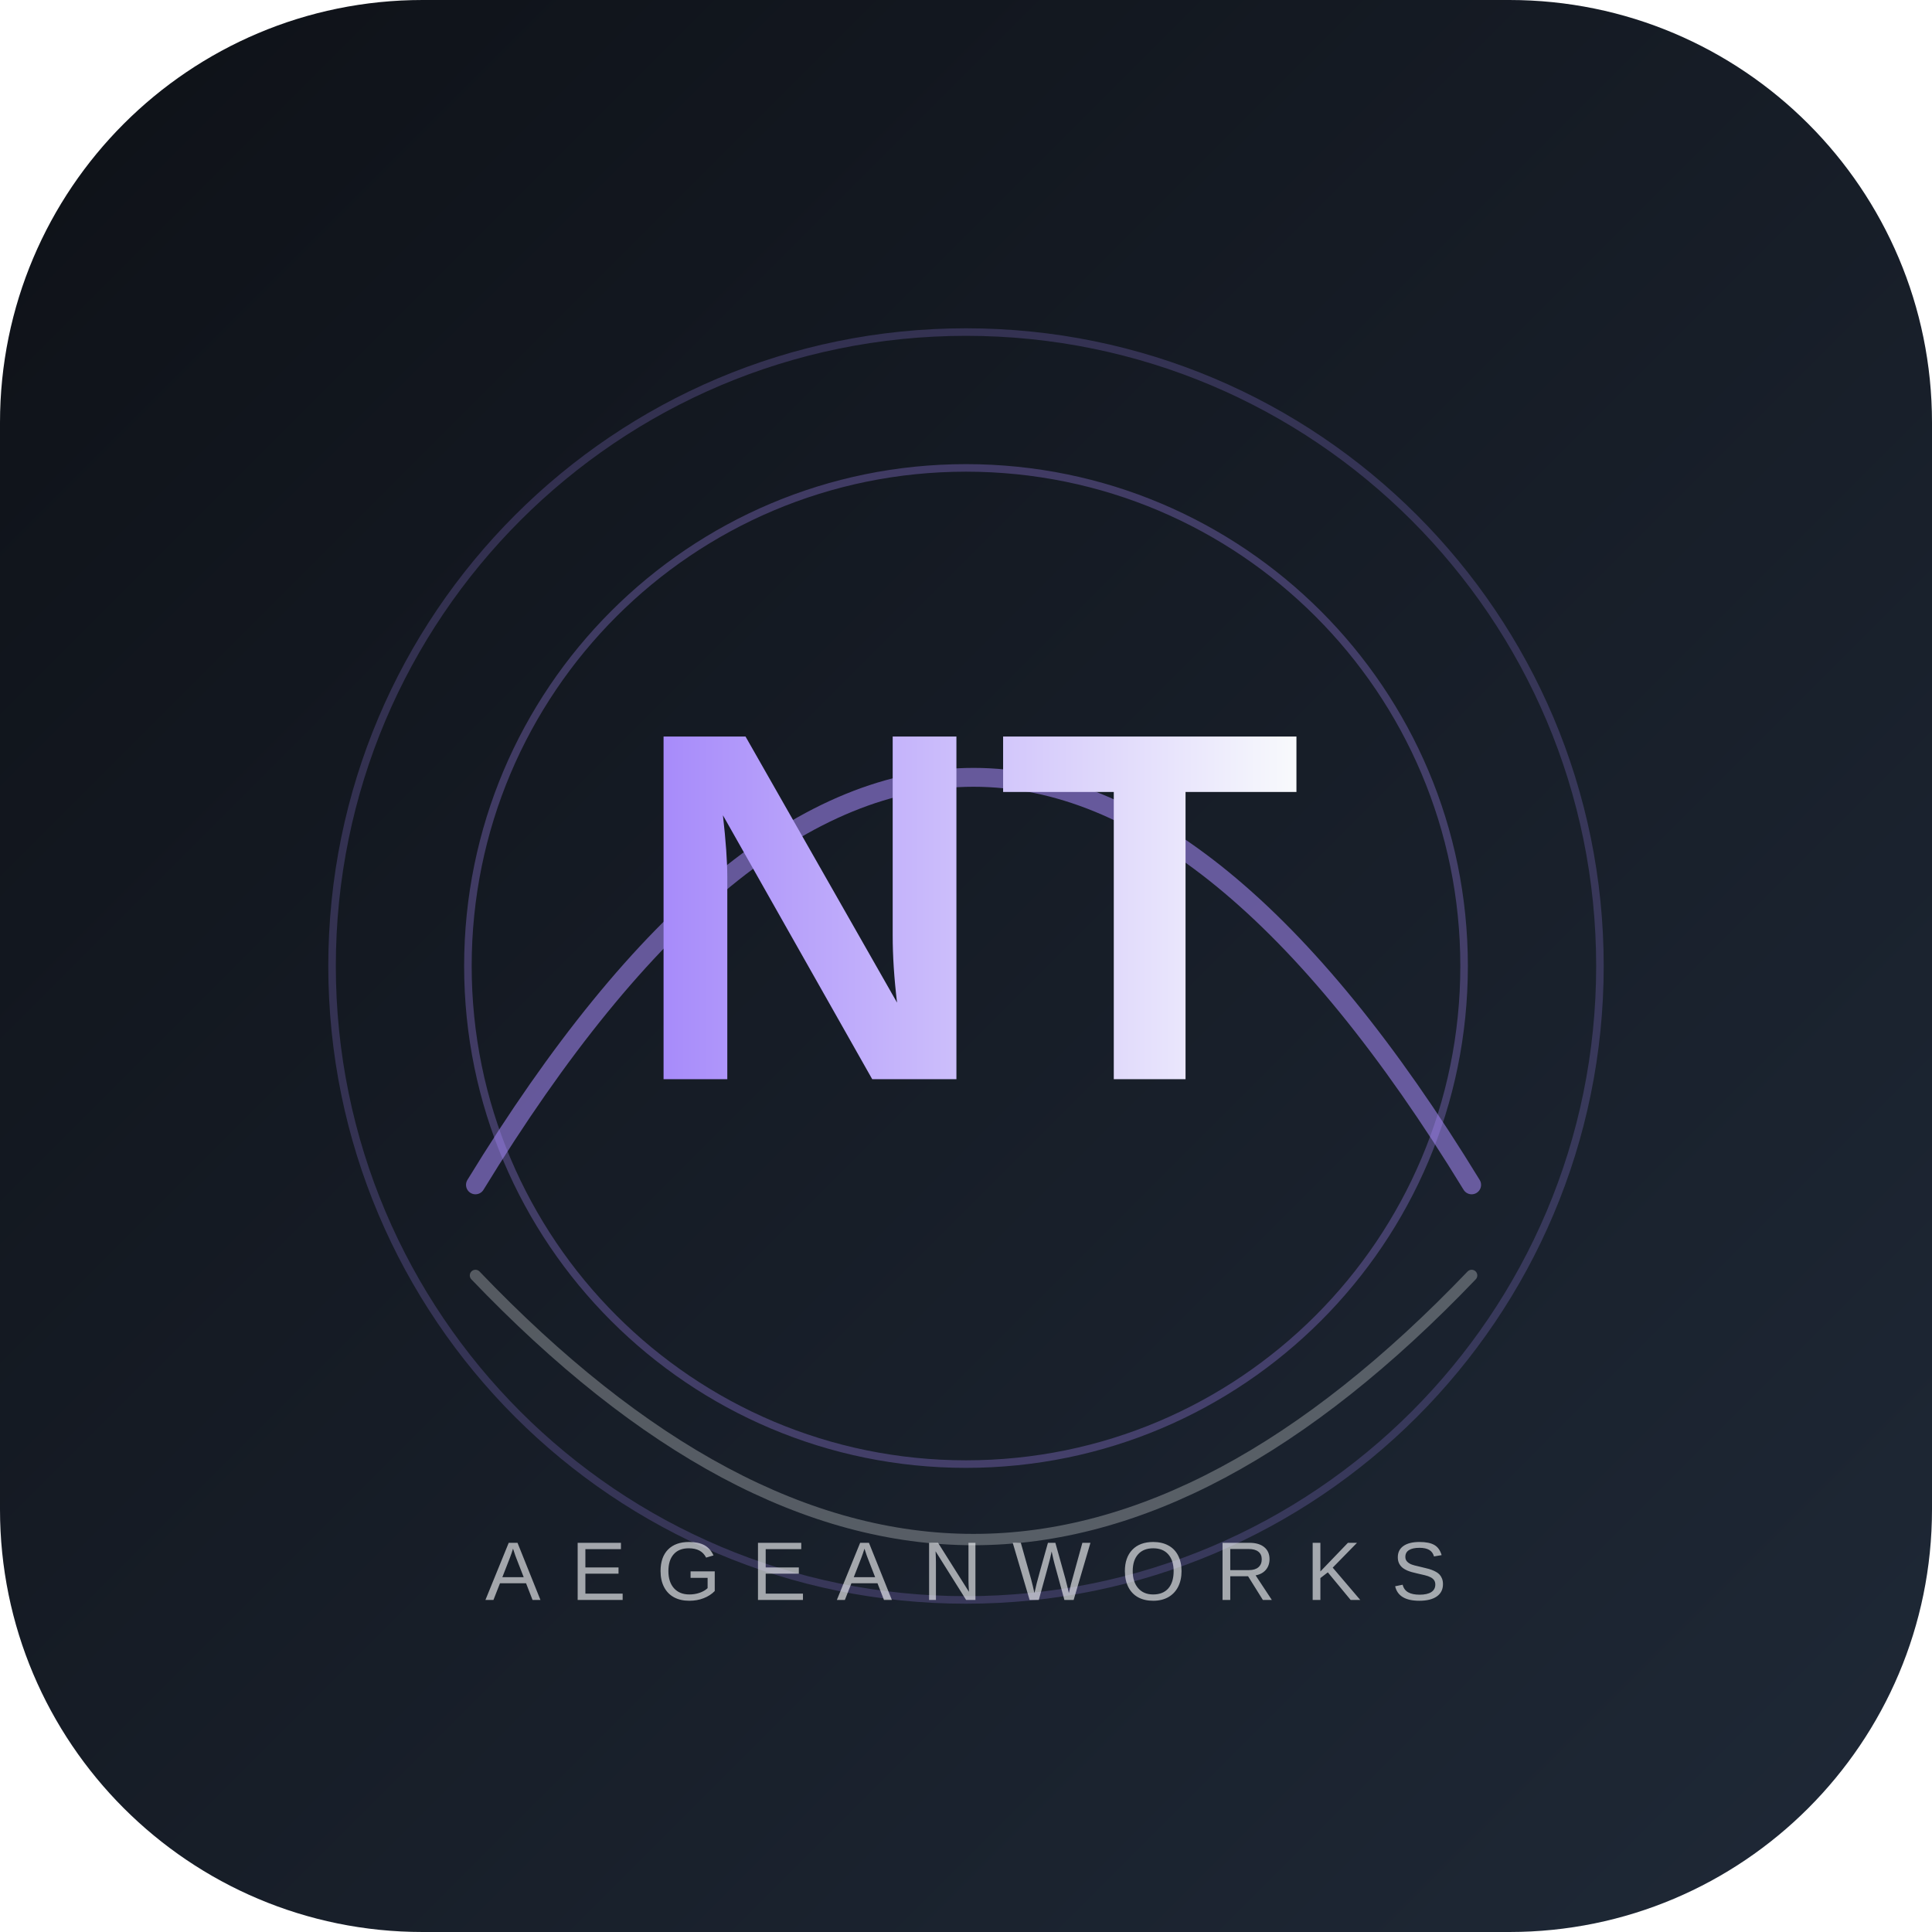
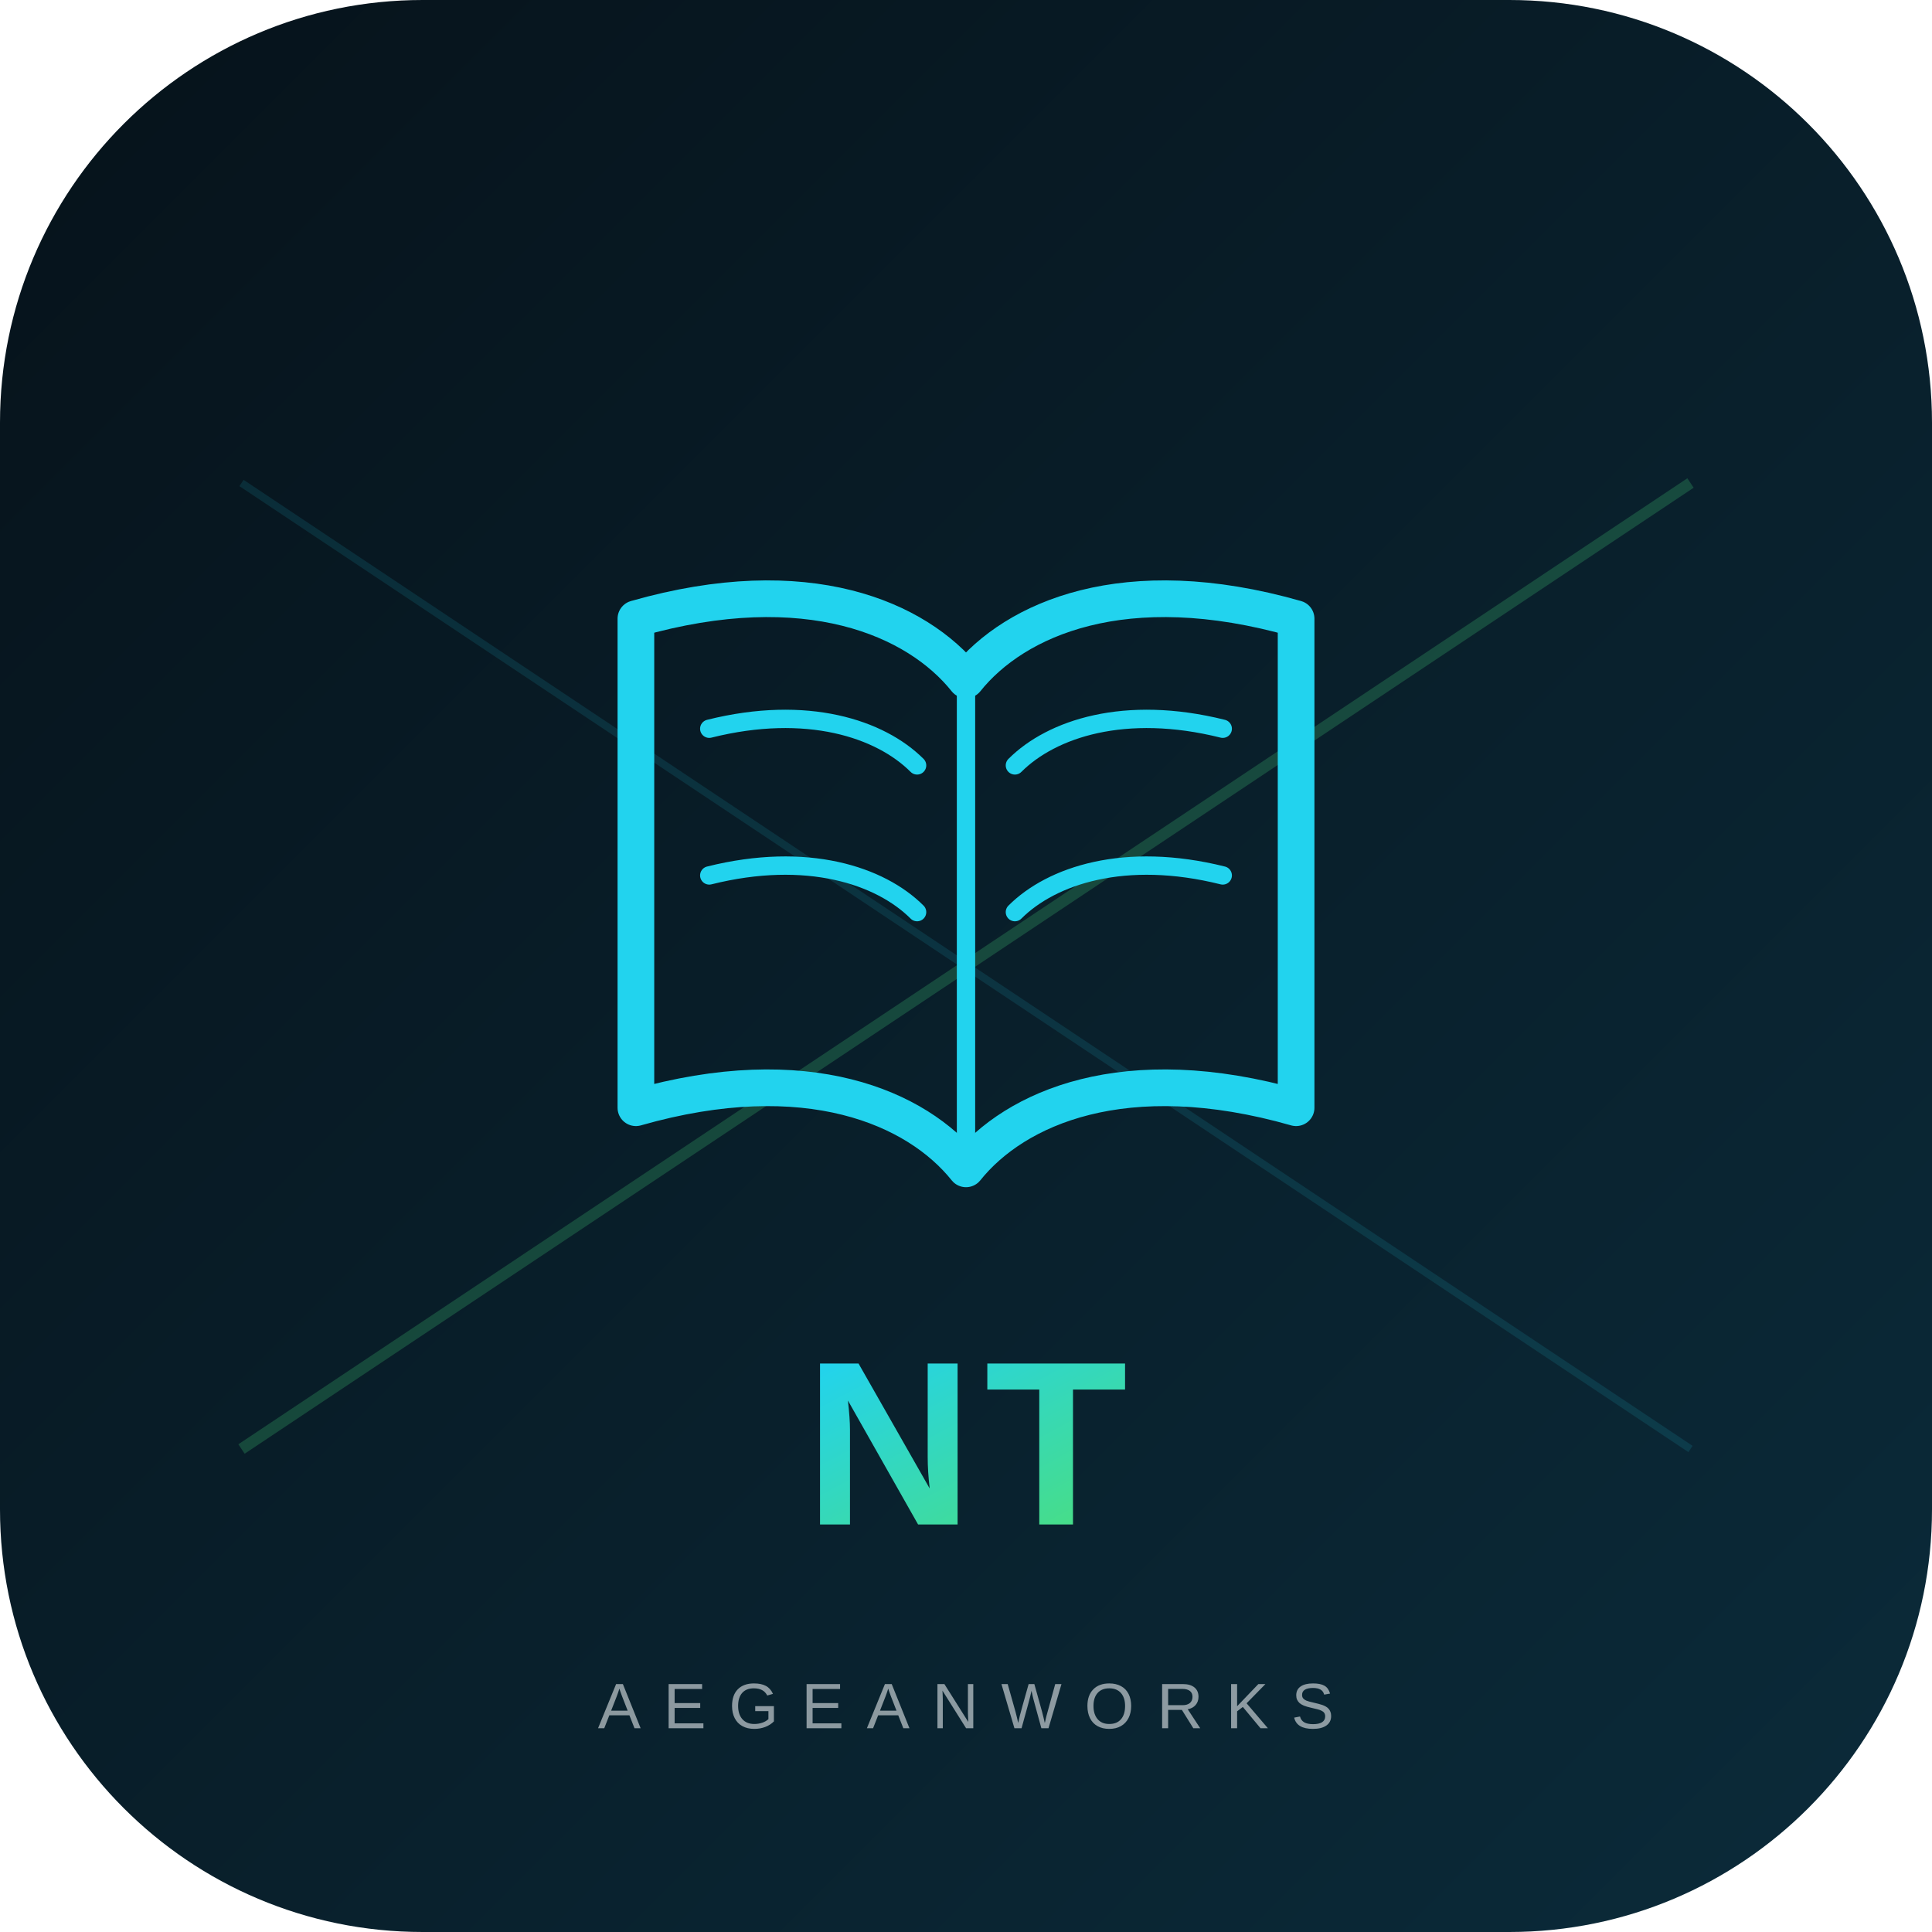
- <svg xmlns="http://www.w3.org/2000/svg" width="512" height="512" viewBox="0 0 512 512" role="img" aria-labelledby="title desc">
+ <svg xmlns="http://www.w3.org/2000/svg" width="512" height="512" viewBox="0 0 512 512" role="img" aria-labelledby="title desc" data-motif="book" data-layout="editorial">
  <defs>
    <linearGradient id="bg" x1="0" y1="0" x2="1" y2="1">
-       <stop offset="0" stop-color="#0e1117" />
-       <stop offset="1" stop-color="#1f2937" />
+       <stop offset="0" stop-color="#06121a" />
+       <stop offset="1" stop-color="#0b2b3a" />
    </linearGradient>
-     <linearGradient id="ac" x1="0" y1="0" x2="1" y2="0">
-       <stop offset="0" stop-color="#a78bfa" />
-       <stop offset="1" stop-color="#f8fafc" />
+     <linearGradient id="mark" x1="0" y1="0" x2="1" y2="1">
+       <stop offset="0" stop-color="#22d3ee" />
+       <stop offset="1" stop-color="#4ade80" />
    </linearGradient>
  </defs>
  <rect width="512" height="512" rx="112" fill="url(#bg)" />
-   <circle cx="256" cy="256" r="168" fill="none" stroke="#a78bfa" stroke-opacity="0.22" stroke-width="2" />
-   <circle cx="256" cy="256" r="132" fill="none" stroke="#a78bfa" stroke-opacity="0.30" stroke-width="2" />
-   <path d="M126 314c44-72 88-108 132-108s88 36 132 108" fill="none" stroke="#a78bfa" stroke-opacity="0.55" stroke-width="5" stroke-linecap="round" />
-   <path d="M126 338c44 46 88 70 132 70s88-24 132-70" fill="none" stroke="#f8fafc" stroke-opacity="0.28" stroke-width="3" stroke-linecap="round" />
-   <text x="256" y="286" text-anchor="middle" font-family="Segoe UI, Arial, sans-serif" font-size="132" font-weight="700" fill="url(#ac)" letter-spacing="2">NT</text>
-   <text x="256" y="424" text-anchor="middle" font-family="Segoe UI, Arial, sans-serif" font-size="22" letter-spacing="8" fill="#f8fafc" fill-opacity="0.62">AEGEANWORKS</text>
+   <path d="M64 384L448 128" stroke="#4ade80" stroke-opacity="0.22" stroke-width="3" />
+   <path d="M64 128L448 384" stroke="#22d3ee" stroke-opacity="0.12" stroke-width="2" />
+   <g transform="translate(256 232) scale(1.62)" opacity="1.0">
+     <path d="M-54 -42C-26 -50 -8 -42 0 -32C8 -42 26 -50 54 -42V38C26 30 8 38 0 48C-8 38 -26 30 -54 38Z" fill="none" stroke="#22d3ee" stroke-width="6" stroke-linecap="round" stroke-linejoin="round" />
+     <path d="M0 -32V48M-42 -24C-26 -28 -14 -24 -8 -18M-42 0C-26 -4 -14 0 -8 6M42 -24C26 -28 14 -24 8 -18M42 0C26 -4 14 0 8 6" fill="none" stroke="#22d3ee" stroke-width="3" stroke-linecap="round" stroke-linejoin="round" />
+   </g>
+   <text x="256" y="404" text-anchor="middle" font-family="Segoe UI, Arial, sans-serif" font-size="62" font-weight="700" fill="url(#mark)" letter-spacing="3">NT</text>
+   <text x="256" y="458" text-anchor="middle" font-family="Segoe UI, Arial, sans-serif" font-size="17" letter-spacing="6" fill="#F8FAFC" fill-opacity="0.55">AEGEANWORKS</text>
</svg>
